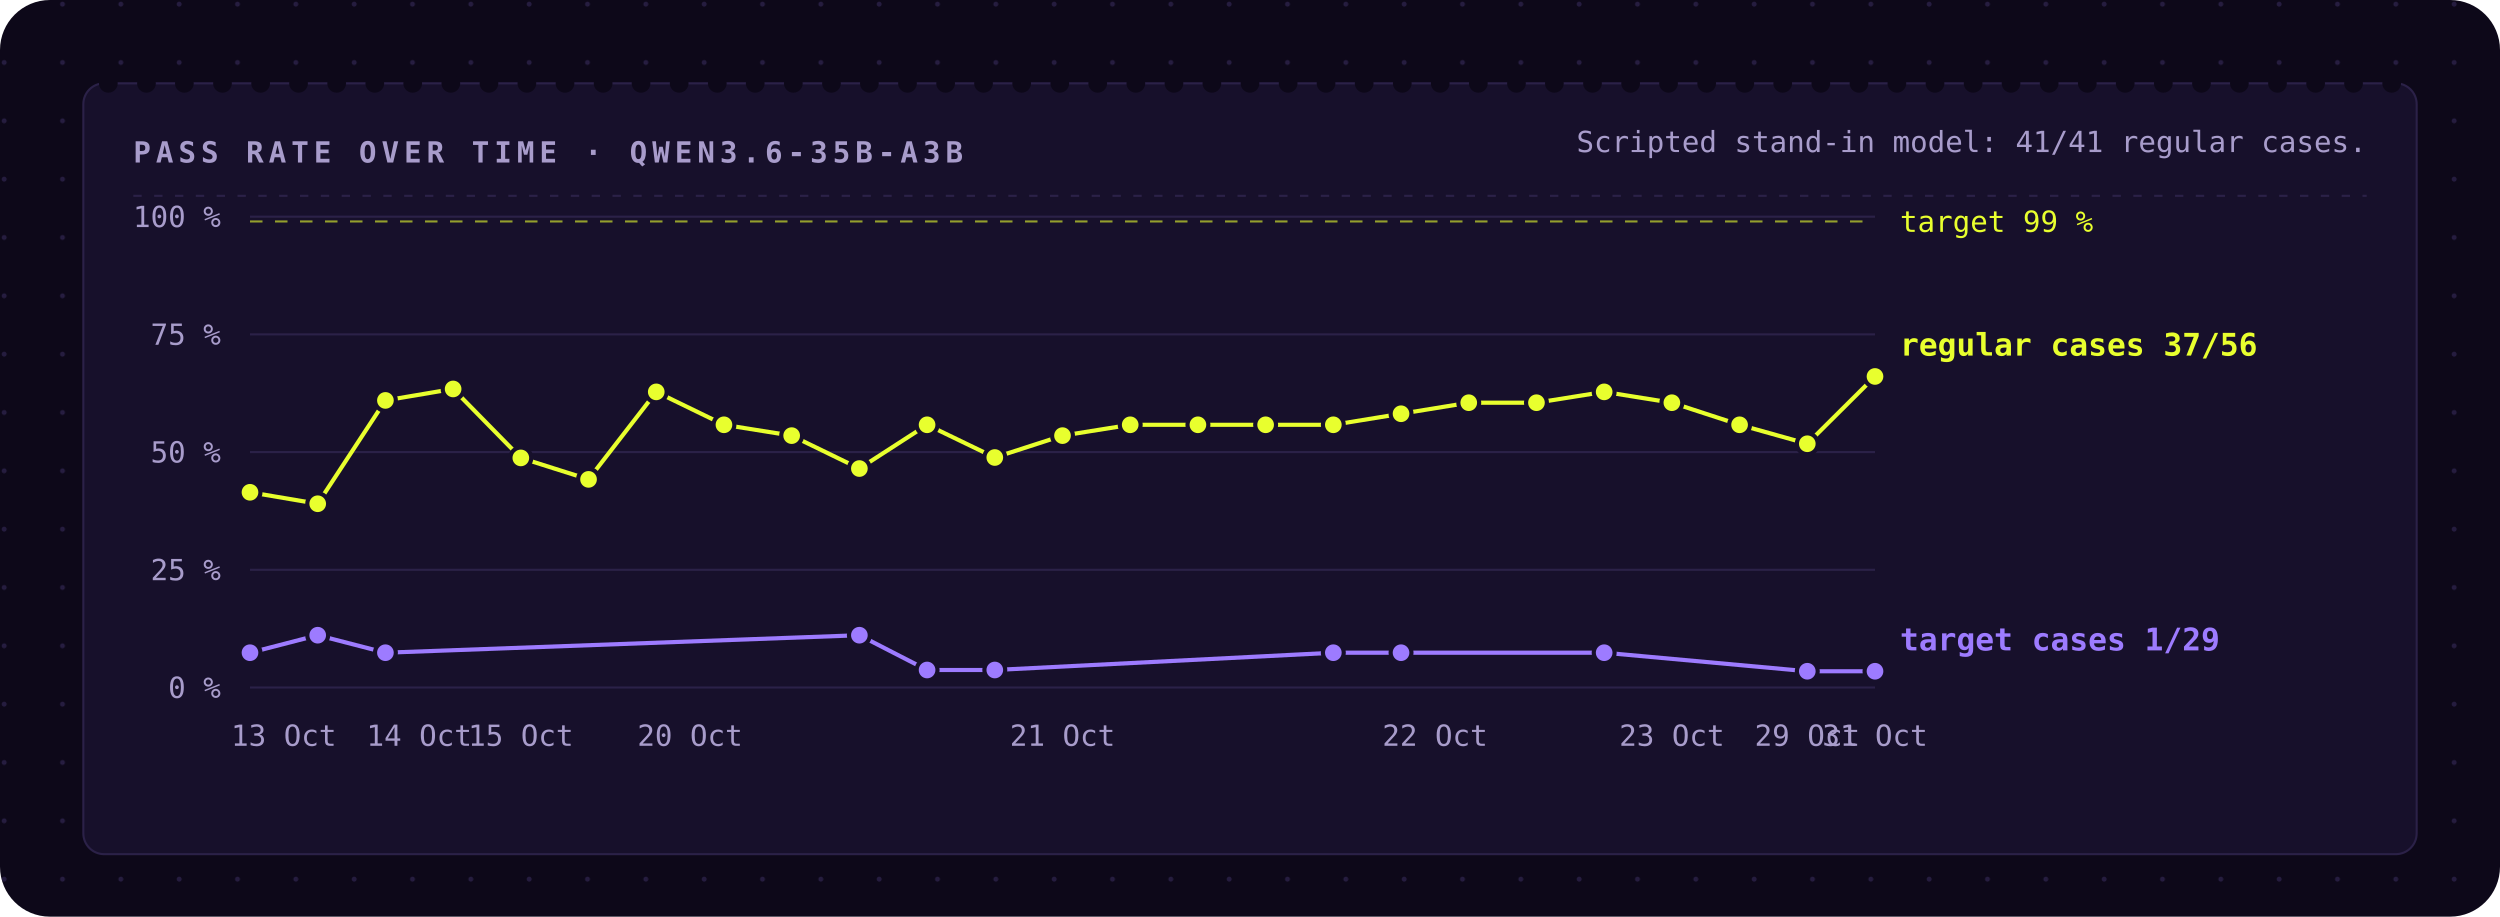
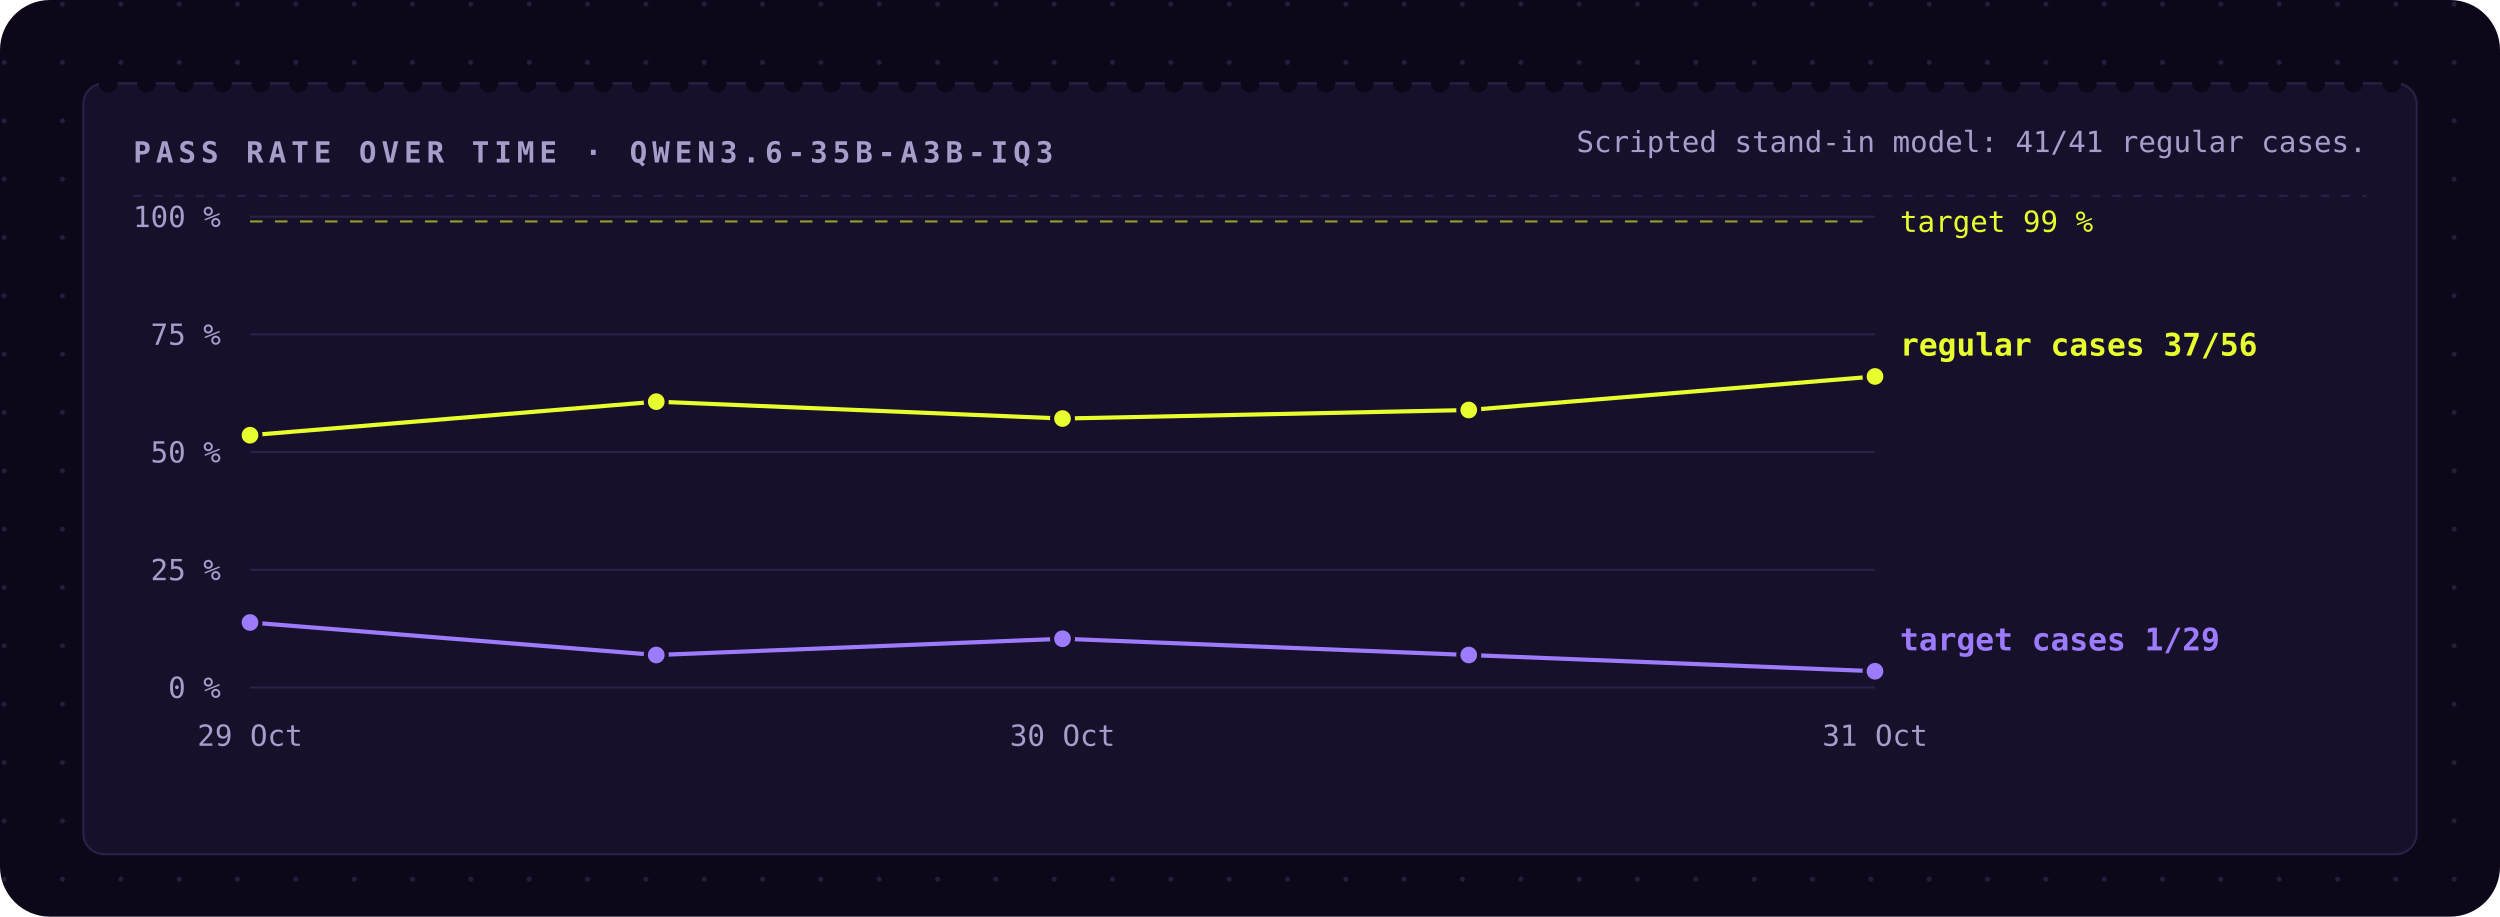
<svg xmlns="http://www.w3.org/2000/svg" width="1200" height="440" viewBox="0 0 1200 440" role="img" aria-labelledby="t d">
  <style>text{font-family:ui-monospace, 'JetBrains Mono', 'SF Mono', Menlo, Consolas, 'DejaVu Sans Mono', monospace}</style>
  <defs>
    <filter id="glow" filterUnits="userSpaceOnUse" x="0" y="0" width="1200" height="440">
      <feGaussianBlur stdDeviation="6" />
    </filter>
    <filter id="soft" filterUnits="userSpaceOnUse" x="0" y="0" width="1200" height="440">
      <feGaussianBlur stdDeviation="2.2" />
    </filter>
  </defs>
  <rect width="1200" height="440" rx="24" fill="#0D0819" />
  <pattern id="dots" width="28" height="28" patternUnits="userSpaceOnUse">
    <circle cx="2" cy="2" r="1.2" fill="#2B2148" />
  </pattern>
  <rect width="1200" height="440" rx="24" fill="url(#dots)" opacity="0.8" />
  <rect x="40" y="40" width="1120" height="370" rx="10" fill="#17102B" stroke="#2B2148" />
  <circle cx="52" cy="40" r="4.5" fill="#0D0819" />
  <circle cx="70.3" cy="40" r="4.5" fill="#0D0819" />
  <circle cx="88.5" cy="40" r="4.5" fill="#0D0819" />
  <circle cx="106.8" cy="40" r="4.5" fill="#0D0819" />
  <circle cx="125.1" cy="40" r="4.5" fill="#0D0819" />
  <circle cx="143.3" cy="40" r="4.5" fill="#0D0819" />
  <circle cx="161.6" cy="40" r="4.5" fill="#0D0819" />
  <circle cx="179.9" cy="40" r="4.5" fill="#0D0819" />
  <circle cx="198.1" cy="40" r="4.5" fill="#0D0819" />
  <circle cx="216.4" cy="40" r="4.5" fill="#0D0819" />
  <circle cx="234.7" cy="40" r="4.5" fill="#0D0819" />
  <circle cx="252.9" cy="40" r="4.5" fill="#0D0819" />
  <circle cx="271.2" cy="40" r="4.5" fill="#0D0819" />
  <circle cx="289.5" cy="40" r="4.5" fill="#0D0819" />
  <circle cx="307.7" cy="40" r="4.5" fill="#0D0819" />
  <circle cx="326" cy="40" r="4.5" fill="#0D0819" />
  <circle cx="344.3" cy="40" r="4.5" fill="#0D0819" />
  <circle cx="362.5" cy="40" r="4.5" fill="#0D0819" />
  <circle cx="380.8" cy="40" r="4.5" fill="#0D0819" />
  <circle cx="399.1" cy="40" r="4.5" fill="#0D0819" />
  <circle cx="417.3" cy="40" r="4.5" fill="#0D0819" />
  <circle cx="435.6" cy="40" r="4.5" fill="#0D0819" />
  <circle cx="453.9" cy="40" r="4.5" fill="#0D0819" />
  <circle cx="472.1" cy="40" r="4.5" fill="#0D0819" />
  <circle cx="490.4" cy="40" r="4.5" fill="#0D0819" />
  <circle cx="508.7" cy="40" r="4.5" fill="#0D0819" />
  <circle cx="526.9" cy="40" r="4.5" fill="#0D0819" />
  <circle cx="545.2" cy="40" r="4.5" fill="#0D0819" />
  <circle cx="563.5" cy="40" r="4.5" fill="#0D0819" />
  <circle cx="581.7" cy="40" r="4.5" fill="#0D0819" />
  <circle cx="600" cy="40" r="4.5" fill="#0D0819" />
  <circle cx="618.3" cy="40" r="4.5" fill="#0D0819" />
  <circle cx="636.5" cy="40" r="4.5" fill="#0D0819" />
  <circle cx="654.8" cy="40" r="4.5" fill="#0D0819" />
  <circle cx="673.1" cy="40" r="4.5" fill="#0D0819" />
  <circle cx="691.3" cy="40" r="4.5" fill="#0D0819" />
  <circle cx="709.6" cy="40" r="4.5" fill="#0D0819" />
  <circle cx="727.9" cy="40" r="4.5" fill="#0D0819" />
  <circle cx="746.1" cy="40" r="4.5" fill="#0D0819" />
  <circle cx="764.4" cy="40" r="4.5" fill="#0D0819" />
  <circle cx="782.7" cy="40" r="4.5" fill="#0D0819" />
  <circle cx="800.9" cy="40" r="4.5" fill="#0D0819" />
  <circle cx="819.2" cy="40" r="4.5" fill="#0D0819" />
  <circle cx="837.5" cy="40" r="4.5" fill="#0D0819" />
  <circle cx="855.7" cy="40" r="4.5" fill="#0D0819" />
  <circle cx="874" cy="40" r="4.5" fill="#0D0819" />
  <circle cx="892.3" cy="40" r="4.5" fill="#0D0819" />
  <circle cx="910.5" cy="40" r="4.5" fill="#0D0819" />
  <circle cx="928.8" cy="40" r="4.5" fill="#0D0819" />
  <circle cx="947.1" cy="40" r="4.5" fill="#0D0819" />
  <circle cx="965.3" cy="40" r="4.5" fill="#0D0819" />
  <circle cx="983.6" cy="40" r="4.5" fill="#0D0819" />
  <circle cx="1001.9" cy="40" r="4.5" fill="#0D0819" />
  <circle cx="1020.1" cy="40" r="4.5" fill="#0D0819" />
  <circle cx="1038.4" cy="40" r="4.5" fill="#0D0819" />
  <circle cx="1056.7" cy="40" r="4.5" fill="#0D0819" />
  <circle cx="1074.9" cy="40" r="4.5" fill="#0D0819" />
  <circle cx="1093.2" cy="40" r="4.5" fill="#0D0819" />
  <circle cx="1111.5" cy="40" r="4.5" fill="#0D0819" />
  <circle cx="1129.7" cy="40" r="4.5" fill="#0D0819" />
  <circle cx="1148" cy="40" r="4.5" fill="#0D0819" />
-   <text x="64" y="78" font-size="14" fill="#A89CCB" font-weight="700" letter-spacing="2.4">PASS RATE OVER TIME · QWEN3.6-35B-A3B</text>
+   <text x="64" y="78" font-size="14" fill="#A89CCB" font-weight="700" letter-spacing="2.4">PASS RATE OVER TIME · QWEN3.6-35B-A3B-IQ3</text>
  <text x="1136" y="78" font-size="14" fill="#A89CCB" text-anchor="end" />
  <line x1="64" y1="94" x2="1136" y2="94" stroke="#2B2148" stroke-dasharray="4 6" />
  <line x1="120" y1="330" x2="900" y2="330" stroke="#2B2148" />
  <text x="106" y="335" font-size="14" fill="#A89CCB" text-anchor="end">0 %</text>
  <line x1="120" y1="273.5" x2="900" y2="273.5" stroke="#2B2148" />
  <text x="106" y="278.5" font-size="14" fill="#A89CCB" text-anchor="end">25 %</text>
  <line x1="120" y1="217" x2="900" y2="217" stroke="#2B2148" />
  <text x="106" y="222" font-size="14" fill="#A89CCB" text-anchor="end">50 %</text>
  <line x1="120" y1="160.5" x2="900" y2="160.5" stroke="#2B2148" />
  <text x="106" y="165.5" font-size="14" fill="#A89CCB" text-anchor="end">75 %</text>
  <line x1="120" y1="104" x2="900" y2="104" stroke="#2B2148" />
  <text x="106" y="109" font-size="14" fill="#A89CCB" text-anchor="end">100 %</text>
  <line x1="120" y1="106.3" x2="900" y2="106.3" stroke="#E8FF2E" stroke-dasharray="6 6" opacity="0.6" />
  <text x="912" y="111.3" font-size="14" fill="#E8FF2E">target 99 %</text>
-   <text x="136.2" y="358" font-size="14" fill="#A89CCB" text-anchor="middle">13 Oct</text>
-   <text x="201.2" y="358" font-size="14" fill="#A89CCB" text-anchor="middle">14 Oct</text>
-   <text x="250" y="358" font-size="14" fill="#A89CCB" text-anchor="middle">15 Oct</text>
-   <text x="331.2" y="358" font-size="14" fill="#A89CCB" text-anchor="middle">20 Oct</text>
-   <text x="510" y="358" font-size="14" fill="#A89CCB" text-anchor="middle">21 Oct</text>
-   <text x="688.8" y="358" font-size="14" fill="#A89CCB" text-anchor="middle">22 Oct</text>
-   <text x="802.5" y="358" font-size="14" fill="#A89CCB" text-anchor="middle">23 Oct</text>
-   <text x="867.5" y="358" font-size="14" fill="#A89CCB" text-anchor="middle">29 Oct</text>
+   <text x="120" y="358" font-size="14" fill="#A89CCB" text-anchor="middle">29 Oct</text>
+   <text x="510" y="358" font-size="14" fill="#A89CCB" text-anchor="middle">30 Oct</text>
  <text x="900" y="358" font-size="14" fill="#A89CCB" text-anchor="middle">31 Oct</text>
-   <path d="M120 236.3 L152.5 241.8 L185 192.2 L217.5 186.7 L250 219.8 L282.5 230.1 L315 188.1 L347.5 203.9 L380 209.1 L412.5 224.9 L445 203.9 L477.5 219.6 L510 209.1 L542.5 203.9 L575 203.9 L607.5 203.9 L640 203.9 L672.5 198.6 L705 193.3 L737.5 193.3 L770 188.1 L802.5 193.3 L835 203.9 L867.5 213 L900 180.7" fill="none" stroke="#E8FF2E" stroke-width="2" stroke-linejoin="round" />
-   <circle cx="120" cy="236.3" r="5" fill="#E8FF2E" stroke="#17102B" stroke-width="2" />
-   <circle cx="152.5" cy="241.8" r="5" fill="#E8FF2E" stroke="#17102B" stroke-width="2" />
-   <circle cx="185" cy="192.2" r="5" fill="#E8FF2E" stroke="#17102B" stroke-width="2" />
-   <circle cx="217.5" cy="186.7" r="5" fill="#E8FF2E" stroke="#17102B" stroke-width="2" />
-   <circle cx="250" cy="219.8" r="5" fill="#E8FF2E" stroke="#17102B" stroke-width="2" />
-   <circle cx="282.5" cy="230.1" r="5" fill="#E8FF2E" stroke="#17102B" stroke-width="2" />
-   <circle cx="315" cy="188.1" r="5" fill="#E8FF2E" stroke="#17102B" stroke-width="2" />
-   <circle cx="347.5" cy="203.9" r="5" fill="#E8FF2E" stroke="#17102B" stroke-width="2" />
-   <circle cx="380" cy="209.1" r="5" fill="#E8FF2E" stroke="#17102B" stroke-width="2" />
-   <circle cx="412.5" cy="224.9" r="5" fill="#E8FF2E" stroke="#17102B" stroke-width="2" />
-   <circle cx="445" cy="203.9" r="5" fill="#E8FF2E" stroke="#17102B" stroke-width="2" />
-   <circle cx="477.5" cy="219.6" r="5" fill="#E8FF2E" stroke="#17102B" stroke-width="2" />
-   <circle cx="510" cy="209.1" r="5" fill="#E8FF2E" stroke="#17102B" stroke-width="2" />
-   <circle cx="542.5" cy="203.9" r="5" fill="#E8FF2E" stroke="#17102B" stroke-width="2" />
-   <circle cx="575" cy="203.9" r="5" fill="#E8FF2E" stroke="#17102B" stroke-width="2" />
-   <circle cx="607.5" cy="203.9" r="5" fill="#E8FF2E" stroke="#17102B" stroke-width="2" />
-   <circle cx="640" cy="203.9" r="5" fill="#E8FF2E" stroke="#17102B" stroke-width="2" />
-   <circle cx="672.5" cy="198.6" r="5" fill="#E8FF2E" stroke="#17102B" stroke-width="2" />
-   <circle cx="705" cy="193.3" r="5" fill="#E8FF2E" stroke="#17102B" stroke-width="2" />
-   <circle cx="737.5" cy="193.3" r="5" fill="#E8FF2E" stroke="#17102B" stroke-width="2" />
-   <circle cx="770" cy="188.1" r="5" fill="#E8FF2E" stroke="#17102B" stroke-width="2" />
-   <circle cx="802.5" cy="193.3" r="5" fill="#E8FF2E" stroke="#17102B" stroke-width="2" />
-   <circle cx="835" cy="203.9" r="5" fill="#E8FF2E" stroke="#17102B" stroke-width="2" />
-   <circle cx="867.5" cy="213" r="5" fill="#E8FF2E" stroke="#17102B" stroke-width="2" />
+   <path d="M120 208.9 L315 192.8 L510 200.9 L705 196.8 L900 180.7" fill="none" stroke="#E8FF2E" stroke-width="2" stroke-linejoin="round" />
+   <circle cx="120" cy="208.9" r="5" fill="#E8FF2E" stroke="#17102B" stroke-width="2" />
+   <circle cx="315" cy="192.8" r="5" fill="#E8FF2E" stroke="#17102B" stroke-width="2" />
+   <circle cx="510" cy="200.9" r="5" fill="#E8FF2E" stroke="#17102B" stroke-width="2" />
+   <circle cx="705" cy="196.8" r="5" fill="#E8FF2E" stroke="#17102B" stroke-width="2" />
  <circle cx="900" cy="180.7" r="5" fill="#E8FF2E" stroke="#17102B" stroke-width="2" />
  <text x="912" y="170.7" font-size="15" fill="#E8FF2E" font-weight="700">regular cases 37/56</text>
-   <path d="M120 313.3 L152.5 304.9 L185 313.3 L412.5 304.9 L445 321.6 L477.5 321.6 L640 313.3 L672.5 313.3 L770 313.3 L867.5 322.2 L900 322.2" fill="none" stroke="#9D7BFF" stroke-width="2" stroke-linejoin="round" />
-   <circle cx="120" cy="313.3" r="5" fill="#9D7BFF" stroke="#17102B" stroke-width="2" />
-   <circle cx="152.5" cy="304.9" r="5" fill="#9D7BFF" stroke="#17102B" stroke-width="2" />
-   <circle cx="185" cy="313.3" r="5" fill="#9D7BFF" stroke="#17102B" stroke-width="2" />
-   <circle cx="412.5" cy="304.9" r="5" fill="#9D7BFF" stroke="#17102B" stroke-width="2" />
-   <circle cx="445" cy="321.6" r="5" fill="#9D7BFF" stroke="#17102B" stroke-width="2" />
-   <circle cx="477.5" cy="321.6" r="5" fill="#9D7BFF" stroke="#17102B" stroke-width="2" />
-   <circle cx="640" cy="313.3" r="5" fill="#9D7BFF" stroke="#17102B" stroke-width="2" />
-   <circle cx="672.5" cy="313.3" r="5" fill="#9D7BFF" stroke="#17102B" stroke-width="2" />
-   <circle cx="770" cy="313.3" r="5" fill="#9D7BFF" stroke="#17102B" stroke-width="2" />
-   <circle cx="867.5" cy="322.2" r="5" fill="#9D7BFF" stroke="#17102B" stroke-width="2" />
+   <path d="M120 298.8 L315 314.4 L510 306.6 L705 314.4 L900 322.2" fill="none" stroke="#9D7BFF" stroke-width="2" stroke-linejoin="round" />
+   <circle cx="120" cy="298.8" r="5" fill="#9D7BFF" stroke="#17102B" stroke-width="2" />
+   <circle cx="315" cy="314.4" r="5" fill="#9D7BFF" stroke="#17102B" stroke-width="2" />
+   <circle cx="510" cy="306.6" r="5" fill="#9D7BFF" stroke="#17102B" stroke-width="2" />
+   <circle cx="705" cy="314.4" r="5" fill="#9D7BFF" stroke="#17102B" stroke-width="2" />
  <circle cx="900" cy="322.2" r="5" fill="#9D7BFF" stroke="#17102B" stroke-width="2" />
  <text x="912" y="312.2" font-size="15" fill="#9D7BFF" font-weight="700">target cases 1/29</text>
  <text x="1136" y="73" font-size="14" fill="#A89CCB" text-anchor="end">Scripted stand-in model: 41/41 regular cases.</text>
</svg>
